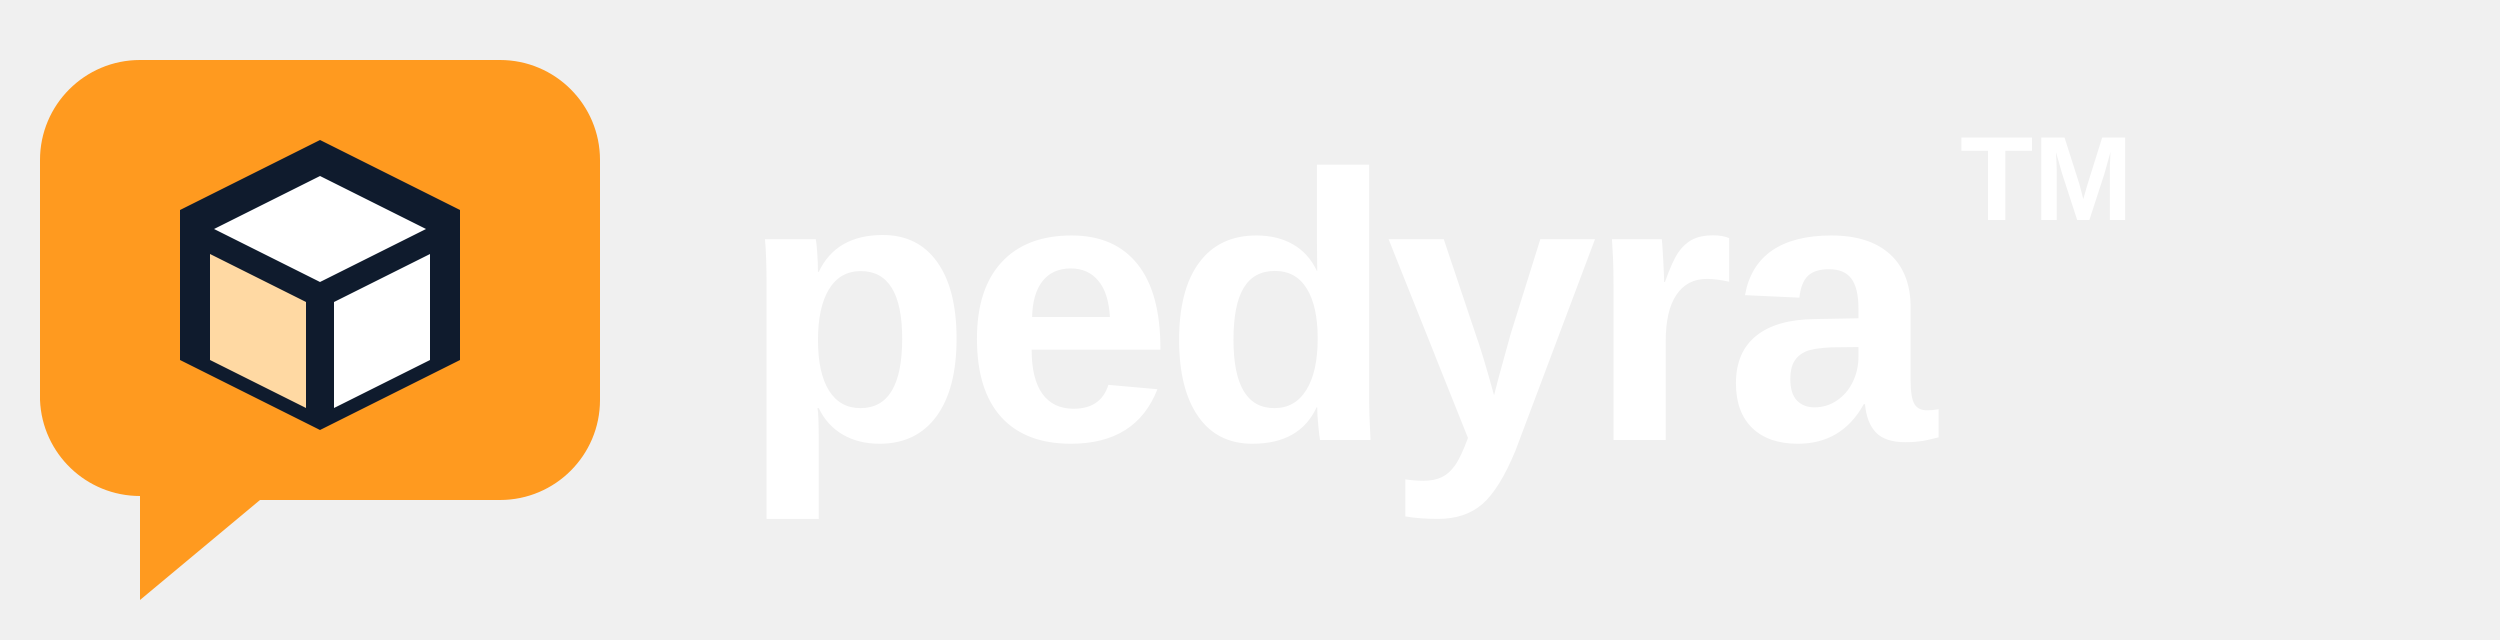
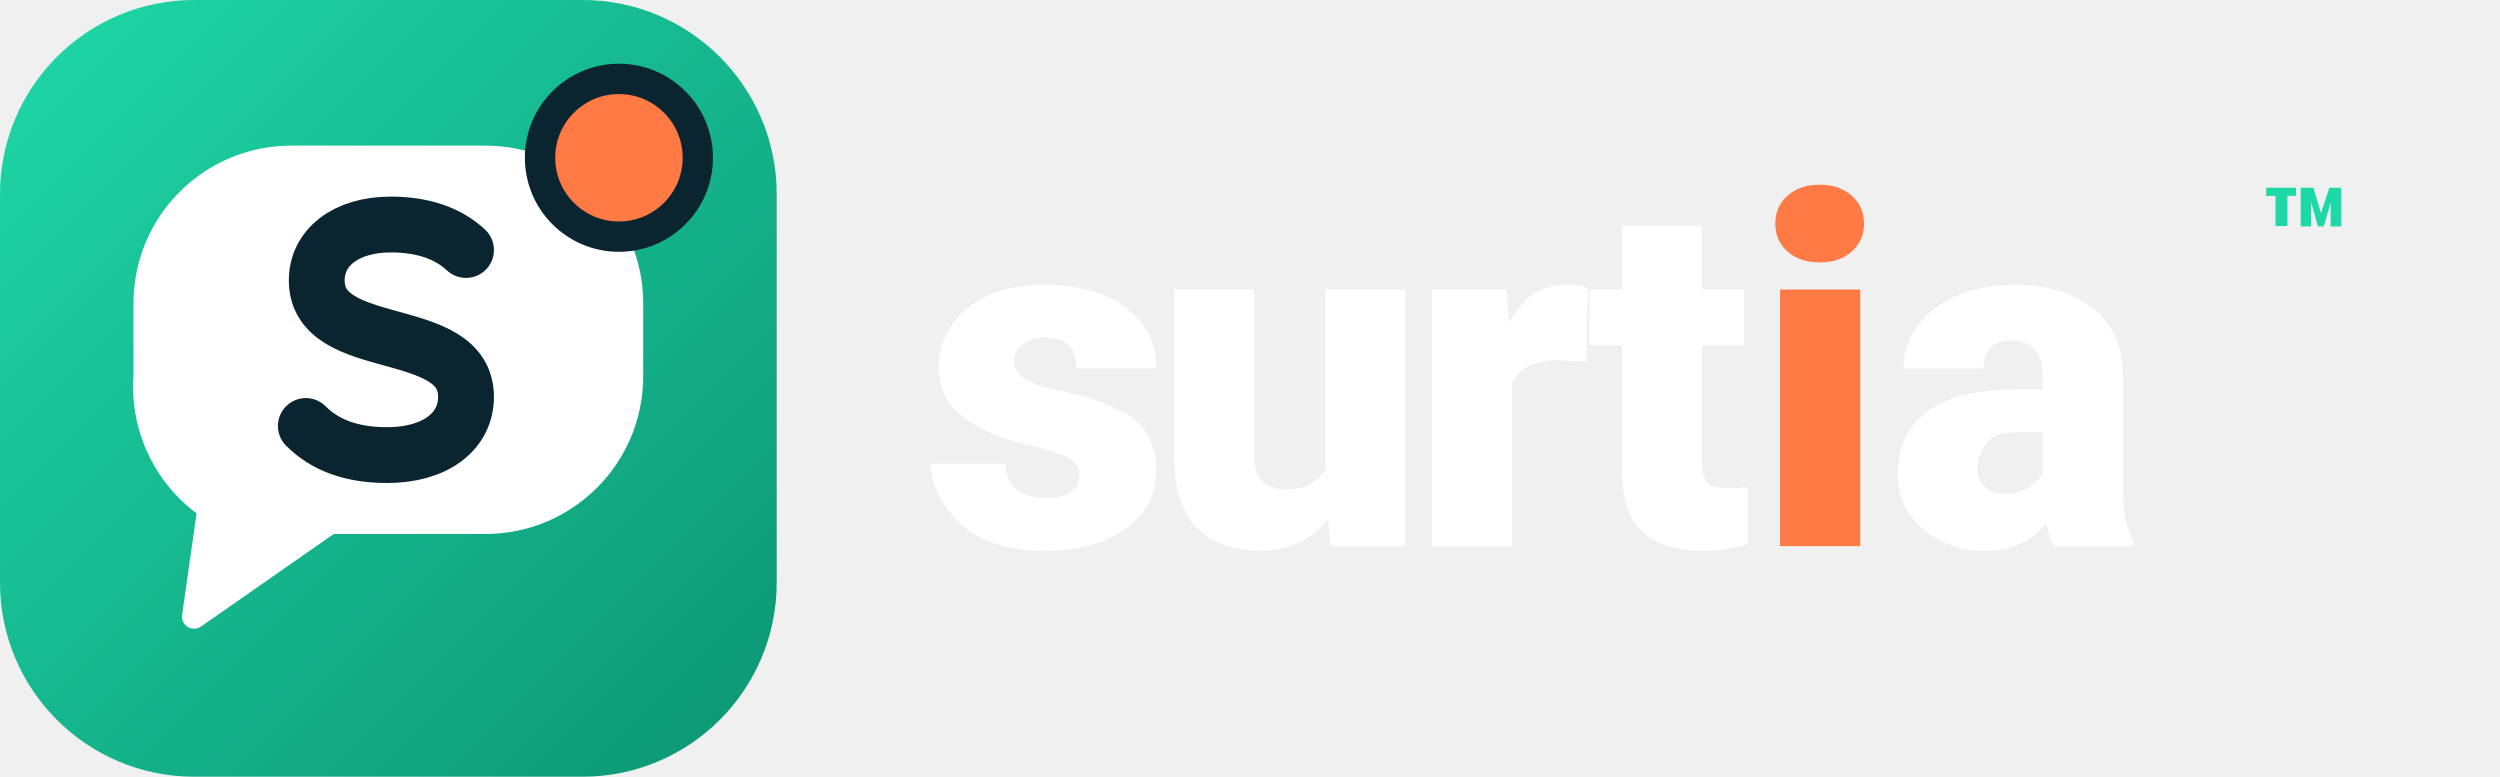
- <svg xmlns="http://www.w3.org/2000/svg" viewBox="0 0 250 64" role="img" aria-label="Pedyra">
-   <path fill="#FF9A1F" d="M14 6h36a10 10 0 0 1 10 10v24a10 10 0 0 1-10 10H26l-12 10v-10.4A10 10 0 0 1 4 40V16A10 10 0 0 1 14 6z" />
-   <path fill="#0F1B2D" d="M32 14l14 7v15l-14 7-14-7V21z" />
-   <path fill="#FFFFFF" d="M32 17.6l10.6 5.3L32 28.2l-10.6-5.3z" />
-   <path fill="#FFD9A3" d="M21 25.4l9.6 4.8v10.6L21 36z" />
-   <path fill="#FFFFFF" d="M43 25.4v10.6l-9.6 4.8V30.2z" />
-   <text x="74" y="44" fill="#FFFFFF" font-family="Helvetica Neue, Arial, sans-serif" font-size="38" font-weight="700" letter-spacing="-1">pedyra</text>
-   <text x="196" y="22" fill="#FFFFFF" font-family="Helvetica Neue, Arial, sans-serif" font-size="12" font-weight="700">TM</text>
+ <svg xmlns="http://www.w3.org/2000/svg" viewBox="0 0 206 64" role="img" aria-label="Surtia">
+   <defs>
+     <linearGradient id="sf-logo" x1="0" y1="0" x2="1" y2="1">
+       <stop offset="0" stop-color="#1FD8A8" />
+       <stop offset="1" stop-color="#0C9573" />
+     </linearGradient>
+   </defs>
+   <rect width="64" height="64" rx="16" fill="url(#sf-logo)" />
+   <path fill="#FFFFFF" d="M24 12h16a13 13 0 0 1 13 13v6a13 13 0 0 1-13 13H27.5L16.6 51.6a1 1 0 0 1-1.6-.9l1.2-8.4A13 13 0 0 1 11 31v-6a13 13 0 0 1 13-13z" />
+   <path fill="none" stroke="#0B2530" stroke-width="4.6" stroke-linecap="round" stroke-linejoin="round" d="M38.4 20.6c-1.5-1.4-3.6-2.1-6.2-2.1-3.7 0-6.1 1.9-6.1 4.6 0 6.2 12.3 3.4 12.3 9.6 0 2.9-2.6 4.8-6.5 4.8-2.9 0-5.1-.8-6.7-2.4" />
+   <circle cx="51" cy="13" r="6.5" fill="#FF7A45" stroke="#0B2530" stroke-width="2.5" />
+   <text x="76" y="45" fill="#FFFFFF" font-family="Segoe UI, Roboto, Helvetica Neue, Arial, sans-serif" font-size="40" font-weight="800" letter-spacing="-1.5">surt<tspan fill="#FF7A45">i</tspan>a</text>
+   <text x="186" y="24" fill="#1FD8A8" font-family="Segoe UI, Roboto, Helvetica Neue, Arial, sans-serif" font-size="12" font-weight="800">™</text>
</svg>
